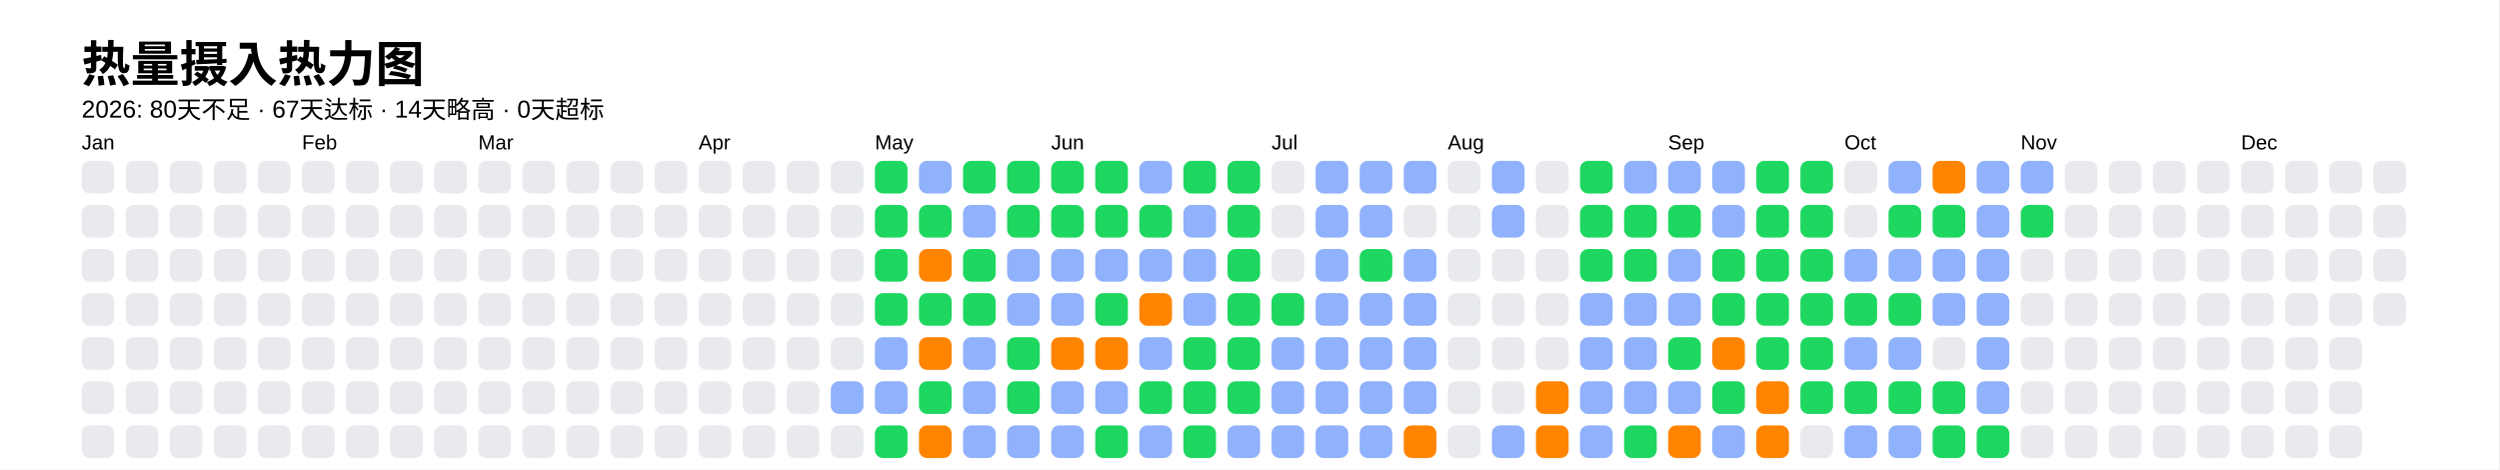
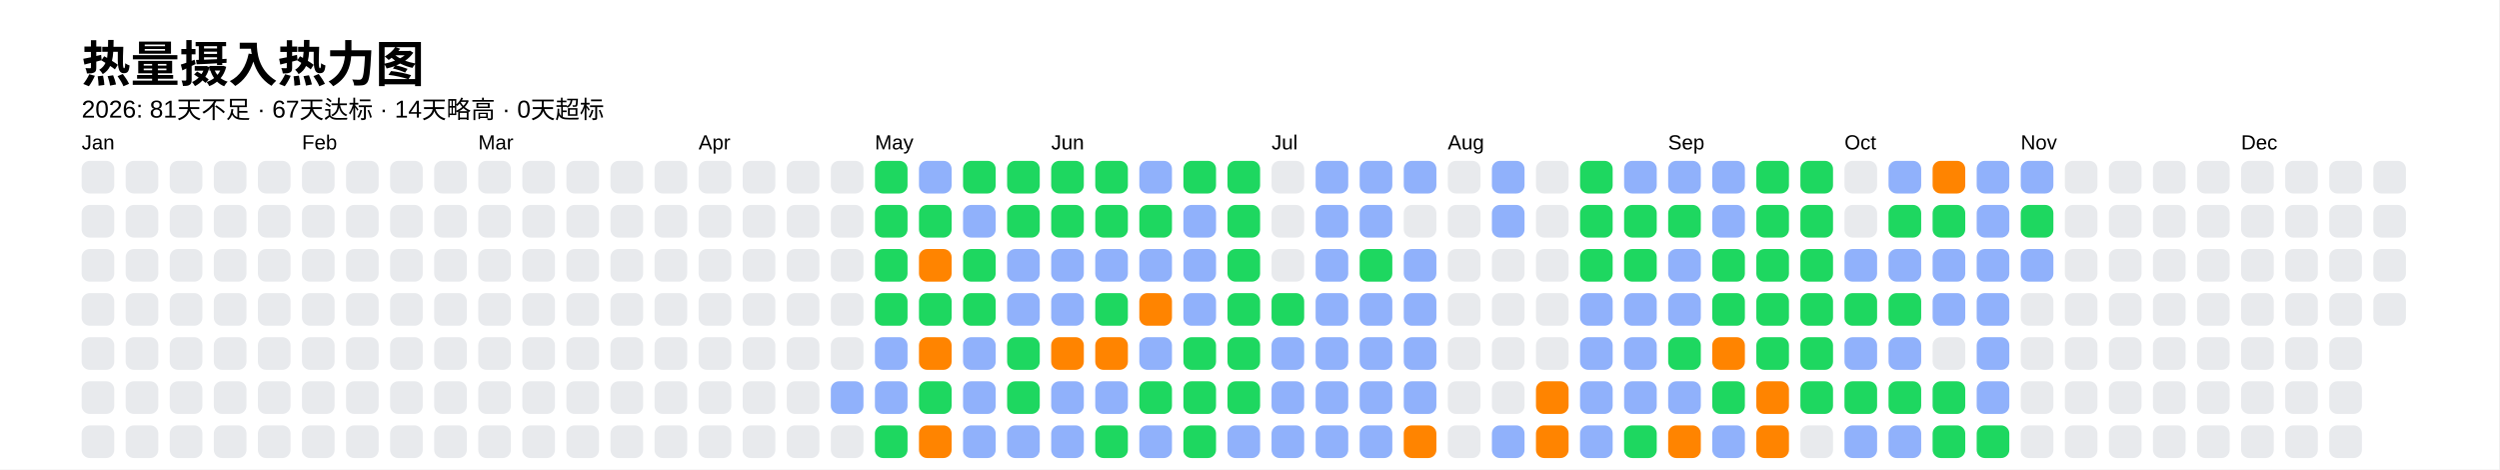
<svg xmlns="http://www.w3.org/2000/svg" style="background-color:white;" baseProfile="full" height="57.5mm" version="1.1" viewBox="0,0,306.2,57.5" width="306.2mm">
  <defs />
  <rect fill="#FFFFFF" height="57.5" width="306.2" x="0" y="0" />
  <text fill="#000000" style="font-size:6px; font-family:Arial; font-weight:bold;" x="10" y="10">热量摄入热力图</text>
-   <text fill="#000000" style="font-size:3px; font-family:Arial;" x="10" y="14.4">2026: 80天不足 · 67天达标 · 14天略高 · 0天超标</text>
+   <text fill="#000000" style="font-size:3px; font-family:Arial;" x="10" y="14.4">2026: 81天不足 · 67天达标 · 14天略高 · 0天超标</text>
  <text fill="#000000" style="font-size:2.5px; font-family:Arial" x="10" y="18.3">Jan</text>
  <rect fill="#E8EAED" height="4" rx="1" ry="1" width="4" x="10" y="19.7" />
  <rect fill="#E8EAED" height="4" rx="1" ry="1" width="4" x="10" y="25.1" />
  <rect fill="#E8EAED" height="4" rx="1" ry="1" width="4" x="10" y="30.5" />
  <rect fill="#E8EAED" height="4" rx="1" ry="1" width="4" x="10" y="35.9" />
  <rect fill="#E8EAED" height="4" rx="1" ry="1" width="4" x="10" y="41.3" />
  <rect fill="#E8EAED" height="4" rx="1" ry="1" width="4" x="10" y="46.7" />
  <rect fill="#E8EAED" height="4" rx="1" ry="1" width="4" x="10" y="52.1" />
  <rect fill="#E8EAED" height="4" rx="1" ry="1" width="4" x="15.4" y="19.7" />
  <rect fill="#E8EAED" height="4" rx="1" ry="1" width="4" x="15.4" y="25.1" />
  <rect fill="#E8EAED" height="4" rx="1" ry="1" width="4" x="15.4" y="30.5" />
  <rect fill="#E8EAED" height="4" rx="1" ry="1" width="4" x="15.4" y="35.9" />
  <rect fill="#E8EAED" height="4" rx="1" ry="1" width="4" x="15.4" y="41.3" />
  <rect fill="#E8EAED" height="4" rx="1" ry="1" width="4" x="15.4" y="46.7" />
  <rect fill="#E8EAED" height="4" rx="1" ry="1" width="4" x="15.4" y="52.1" />
  <rect fill="#E8EAED" height="4" rx="1" ry="1" width="4" x="20.8" y="19.7" />
  <rect fill="#E8EAED" height="4" rx="1" ry="1" width="4" x="20.8" y="25.1" />
  <rect fill="#E8EAED" height="4" rx="1" ry="1" width="4" x="20.8" y="30.5" />
  <rect fill="#E8EAED" height="4" rx="1" ry="1" width="4" x="20.8" y="35.9" />
  <rect fill="#E8EAED" height="4" rx="1" ry="1" width="4" x="20.8" y="41.3" />
  <rect fill="#E8EAED" height="4" rx="1" ry="1" width="4" x="20.8" y="46.7" />
  <rect fill="#E8EAED" height="4" rx="1" ry="1" width="4" x="20.8" y="52.1" />
  <rect fill="#E8EAED" height="4" rx="1" ry="1" width="4" x="26.2" y="19.7" />
  <rect fill="#E8EAED" height="4" rx="1" ry="1" width="4" x="26.2" y="25.1" />
  <rect fill="#E8EAED" height="4" rx="1" ry="1" width="4" x="26.2" y="30.5" />
  <rect fill="#E8EAED" height="4" rx="1" ry="1" width="4" x="26.2" y="35.9" />
  <rect fill="#E8EAED" height="4" rx="1" ry="1" width="4" x="26.2" y="41.3" />
  <rect fill="#E8EAED" height="4" rx="1" ry="1" width="4" x="26.2" y="46.7" />
  <rect fill="#E8EAED" height="4" rx="1" ry="1" width="4" x="26.2" y="52.1" />
  <rect fill="#E8EAED" height="4" rx="1" ry="1" width="4" x="31.6" y="19.7" />
  <rect fill="#E8EAED" height="4" rx="1" ry="1" width="4" x="31.6" y="25.1" />
  <rect fill="#E8EAED" height="4" rx="1" ry="1" width="4" x="31.6" y="30.5" />
  <rect fill="#E8EAED" height="4" rx="1" ry="1" width="4" x="31.6" y="35.9" />
  <rect fill="#E8EAED" height="4" rx="1" ry="1" width="4" x="31.6" y="41.3" />
  <rect fill="#E8EAED" height="4" rx="1" ry="1" width="4" x="31.6" y="46.7" />
  <rect fill="#E8EAED" height="4" rx="1" ry="1" width="4" x="31.6" y="52.1" />
  <text fill="#000000" style="font-size:2.5px; font-family:Arial" x="37.0" y="18.3">Feb</text>
  <rect fill="#E8EAED" height="4" rx="1" ry="1" width="4" x="37.0" y="19.7" />
  <rect fill="#E8EAED" height="4" rx="1" ry="1" width="4" x="37.0" y="25.1" />
  <rect fill="#E8EAED" height="4" rx="1" ry="1" width="4" x="37.0" y="30.5" />
  <rect fill="#E8EAED" height="4" rx="1" ry="1" width="4" x="37.0" y="35.9" />
  <rect fill="#E8EAED" height="4" rx="1" ry="1" width="4" x="37.0" y="41.3" />
  <rect fill="#E8EAED" height="4" rx="1" ry="1" width="4" x="37.0" y="46.7" />
  <rect fill="#E8EAED" height="4" rx="1" ry="1" width="4" x="37.0" y="52.1" />
  <rect fill="#E8EAED" height="4" rx="1" ry="1" width="4" x="42.4" y="19.7" />
  <rect fill="#E8EAED" height="4" rx="1" ry="1" width="4" x="42.4" y="25.1" />
  <rect fill="#E8EAED" height="4" rx="1" ry="1" width="4" x="42.4" y="30.5" />
  <rect fill="#E8EAED" height="4" rx="1" ry="1" width="4" x="42.4" y="35.9" />
  <rect fill="#E8EAED" height="4" rx="1" ry="1" width="4" x="42.4" y="41.3" />
  <rect fill="#E8EAED" height="4" rx="1" ry="1" width="4" x="42.4" y="46.7" />
  <rect fill="#E8EAED" height="4" rx="1" ry="1" width="4" x="42.4" y="52.1" />
  <rect fill="#E8EAED" height="4" rx="1" ry="1" width="4" x="47.8" y="19.7" />
  <rect fill="#E8EAED" height="4" rx="1" ry="1" width="4" x="47.8" y="25.1" />
  <rect fill="#E8EAED" height="4" rx="1" ry="1" width="4" x="47.8" y="30.5" />
  <rect fill="#E8EAED" height="4" rx="1" ry="1" width="4" x="47.8" y="35.9" />
  <rect fill="#E8EAED" height="4" rx="1" ry="1" width="4" x="47.8" y="41.3" />
  <rect fill="#E8EAED" height="4" rx="1" ry="1" width="4" x="47.8" y="46.7" />
  <rect fill="#E8EAED" height="4" rx="1" ry="1" width="4" x="47.8" y="52.1" />
  <rect fill="#E8EAED" height="4" rx="1" ry="1" width="4" x="53.2" y="19.7" />
  <rect fill="#E8EAED" height="4" rx="1" ry="1" width="4" x="53.2" y="25.1" />
  <rect fill="#E8EAED" height="4" rx="1" ry="1" width="4" x="53.2" y="30.5" />
  <rect fill="#E8EAED" height="4" rx="1" ry="1" width="4" x="53.2" y="35.9" />
  <rect fill="#E8EAED" height="4" rx="1" ry="1" width="4" x="53.2" y="41.3" />
  <rect fill="#E8EAED" height="4" rx="1" ry="1" width="4" x="53.2" y="46.7" />
  <rect fill="#E8EAED" height="4" rx="1" ry="1" width="4" x="53.2" y="52.1" />
  <text fill="#000000" style="font-size:2.5px; font-family:Arial" x="58.6" y="18.3">Mar</text>
  <rect fill="#E8EAED" height="4" rx="1" ry="1" width="4" x="58.6" y="19.7" />
  <rect fill="#E8EAED" height="4" rx="1" ry="1" width="4" x="58.6" y="25.1" />
  <rect fill="#E8EAED" height="4" rx="1" ry="1" width="4" x="58.6" y="30.5" />
  <rect fill="#E8EAED" height="4" rx="1" ry="1" width="4" x="58.6" y="35.9" />
  <rect fill="#E8EAED" height="4" rx="1" ry="1" width="4" x="58.6" y="41.3" />
  <rect fill="#E8EAED" height="4" rx="1" ry="1" width="4" x="58.6" y="46.7" />
  <rect fill="#E8EAED" height="4" rx="1" ry="1" width="4" x="58.6" y="52.1" />
  <rect fill="#E8EAED" height="4" rx="1" ry="1" width="4" x="64" y="19.7" />
  <rect fill="#E8EAED" height="4" rx="1" ry="1" width="4" x="64" y="25.1" />
  <rect fill="#E8EAED" height="4" rx="1" ry="1" width="4" x="64" y="30.5" />
  <rect fill="#E8EAED" height="4" rx="1" ry="1" width="4" x="64" y="35.9" />
  <rect fill="#E8EAED" height="4" rx="1" ry="1" width="4" x="64" y="41.3" />
  <rect fill="#E8EAED" height="4" rx="1" ry="1" width="4" x="64" y="46.7" />
  <rect fill="#E8EAED" height="4" rx="1" ry="1" width="4" x="64" y="52.1" />
  <rect fill="#E8EAED" height="4" rx="1" ry="1" width="4" x="69.4" y="19.7" />
  <rect fill="#E8EAED" height="4" rx="1" ry="1" width="4" x="69.4" y="25.1" />
  <rect fill="#E8EAED" height="4" rx="1" ry="1" width="4" x="69.4" y="30.5" />
  <rect fill="#E8EAED" height="4" rx="1" ry="1" width="4" x="69.4" y="35.9" />
  <rect fill="#E8EAED" height="4" rx="1" ry="1" width="4" x="69.4" y="41.3" />
  <rect fill="#E8EAED" height="4" rx="1" ry="1" width="4" x="69.4" y="46.7" />
  <rect fill="#E8EAED" height="4" rx="1" ry="1" width="4" x="69.4" y="52.1" />
  <rect fill="#E8EAED" height="4" rx="1" ry="1" width="4" x="74.8" y="19.7" />
  <rect fill="#E8EAED" height="4" rx="1" ry="1" width="4" x="74.8" y="25.1" />
  <rect fill="#E8EAED" height="4" rx="1" ry="1" width="4" x="74.8" y="30.5" />
  <rect fill="#E8EAED" height="4" rx="1" ry="1" width="4" x="74.8" y="35.9" />
  <rect fill="#E8EAED" height="4" rx="1" ry="1" width="4" x="74.8" y="41.3" />
  <rect fill="#E8EAED" height="4" rx="1" ry="1" width="4" x="74.8" y="46.7" />
  <rect fill="#E8EAED" height="4" rx="1" ry="1" width="4" x="74.8" y="52.1" />
  <rect fill="#E8EAED" height="4" rx="1" ry="1" width="4" x="80.2" y="19.7" />
  <rect fill="#E8EAED" height="4" rx="1" ry="1" width="4" x="80.2" y="25.1" />
  <rect fill="#E8EAED" height="4" rx="1" ry="1" width="4" x="80.2" y="30.5" />
  <rect fill="#E8EAED" height="4" rx="1" ry="1" width="4" x="80.2" y="35.9" />
  <rect fill="#E8EAED" height="4" rx="1" ry="1" width="4" x="80.2" y="41.3" />
  <rect fill="#E8EAED" height="4" rx="1" ry="1" width="4" x="80.2" y="46.7" />
  <rect fill="#E8EAED" height="4" rx="1" ry="1" width="4" x="80.2" y="52.1" />
  <text fill="#000000" style="font-size:2.5px; font-family:Arial" x="85.6" y="18.3">Apr</text>
  <rect fill="#E8EAED" height="4" rx="1" ry="1" width="4" x="85.6" y="19.7" />
  <rect fill="#E8EAED" height="4" rx="1" ry="1" width="4" x="85.6" y="25.1" />
  <rect fill="#E8EAED" height="4" rx="1" ry="1" width="4" x="85.6" y="30.5" />
  <rect fill="#E8EAED" height="4" rx="1" ry="1" width="4" x="85.6" y="35.9" />
  <rect fill="#E8EAED" height="4" rx="1" ry="1" width="4" x="85.6" y="41.3" />
  <rect fill="#E8EAED" height="4" rx="1" ry="1" width="4" x="85.6" y="46.7" />
  <rect fill="#E8EAED" height="4" rx="1" ry="1" width="4" x="85.6" y="52.1" />
  <rect fill="#E8EAED" height="4" rx="1" ry="1" width="4" x="91" y="19.7" />
  <rect fill="#E8EAED" height="4" rx="1" ry="1" width="4" x="91" y="25.1" />
  <rect fill="#E8EAED" height="4" rx="1" ry="1" width="4" x="91" y="30.5" />
  <rect fill="#E8EAED" height="4" rx="1" ry="1" width="4" x="91" y="35.9" />
  <rect fill="#E8EAED" height="4" rx="1" ry="1" width="4" x="91" y="41.3" />
  <rect fill="#E8EAED" height="4" rx="1" ry="1" width="4" x="91" y="46.7" />
  <rect fill="#E8EAED" height="4" rx="1" ry="1" width="4" x="91" y="52.1" />
  <rect fill="#E8EAED" height="4" rx="1" ry="1" width="4" x="96.4" y="19.7" />
  <rect fill="#E8EAED" height="4" rx="1" ry="1" width="4" x="96.4" y="25.1" />
  <rect fill="#E8EAED" height="4" rx="1" ry="1" width="4" x="96.4" y="30.5" />
  <rect fill="#E8EAED" height="4" rx="1" ry="1" width="4" x="96.4" y="35.9" />
  <rect fill="#E8EAED" height="4" rx="1" ry="1" width="4" x="96.4" y="41.3" />
  <rect fill="#E8EAED" height="4" rx="1" ry="1" width="4" x="96.4" y="46.7" />
  <rect fill="#E8EAED" height="4" rx="1" ry="1" width="4" x="96.4" y="52.1" />
  <rect fill="#E8EAED" height="4" rx="1" ry="1" width="4" x="101.8" y="19.7" />
  <rect fill="#E8EAED" height="4" rx="1" ry="1" width="4" x="101.8" y="25.1" />
  <rect fill="#E8EAED" height="4" rx="1" ry="1" width="4" x="101.8" y="30.5" />
  <rect fill="#E8EAED" height="4" rx="1" ry="1" width="4" x="101.8" y="35.9" />
  <rect fill="#E8EAED" height="4" rx="1" ry="1" width="4" x="101.8" y="41.3" />
  <rect fill="#90b1fb" height="4" rx="1" ry="1" width="4" x="101.8" y="46.7" />
  <rect fill="#E8EAED" height="4" rx="1" ry="1" width="4" x="101.8" y="52.1" />
  <text fill="#000000" style="font-size:2.5px; font-family:Arial" x="107.2" y="18.3">May</text>
  <rect fill="#1ed760" height="4" rx="1" ry="1" width="4" x="107.2" y="19.7" />
  <rect fill="#1ed760" height="4" rx="1" ry="1" width="4" x="107.2" y="25.1" />
  <rect fill="#1ed760" height="4" rx="1" ry="1" width="4" x="107.2" y="30.5" />
  <rect fill="#1ed760" height="4" rx="1" ry="1" width="4" x="107.2" y="35.9" />
  <rect fill="#90b1fb" height="4" rx="1" ry="1" width="4" x="107.2" y="41.3" />
  <rect fill="#90b1fb" height="4" rx="1" ry="1" width="4" x="107.2" y="46.7" />
  <rect fill="#1ed760" height="4" rx="1" ry="1" width="4" x="107.2" y="52.1" />
  <rect fill="#90b1fb" height="4" rx="1" ry="1" width="4" x="112.6" y="19.7" />
  <rect fill="#1ed760" height="4" rx="1" ry="1" width="4" x="112.6" y="25.1" />
  <rect fill="#ff8400" height="4" rx="1" ry="1" width="4" x="112.6" y="30.5" />
  <rect fill="#1ed760" height="4" rx="1" ry="1" width="4" x="112.6" y="35.9" />
  <rect fill="#ff8400" height="4" rx="1" ry="1" width="4" x="112.6" y="41.3" />
  <rect fill="#1ed760" height="4" rx="1" ry="1" width="4" x="112.6" y="46.7" />
  <rect fill="#ff8400" height="4" rx="1" ry="1" width="4" x="112.6" y="52.1" />
  <rect fill="#1ed760" height="4" rx="1" ry="1" width="4" x="118" y="19.7" />
  <rect fill="#90b1fb" height="4" rx="1" ry="1" width="4" x="118" y="25.1" />
  <rect fill="#1ed760" height="4" rx="1" ry="1" width="4" x="118" y="30.5" />
  <rect fill="#1ed760" height="4" rx="1" ry="1" width="4" x="118" y="35.9" />
  <rect fill="#90b1fb" height="4" rx="1" ry="1" width="4" x="118" y="41.3" />
  <rect fill="#90b1fb" height="4" rx="1" ry="1" width="4" x="118" y="46.7" />
  <rect fill="#90b1fb" height="4" rx="1" ry="1" width="4" x="118" y="52.1" />
  <rect fill="#1ed760" height="4" rx="1" ry="1" width="4" x="123.4" y="19.7" />
  <rect fill="#1ed760" height="4" rx="1" ry="1" width="4" x="123.4" y="25.1" />
  <rect fill="#90b1fb" height="4" rx="1" ry="1" width="4" x="123.4" y="30.5" />
  <rect fill="#90b1fb" height="4" rx="1" ry="1" width="4" x="123.4" y="35.9" />
  <rect fill="#1ed760" height="4" rx="1" ry="1" width="4" x="123.4" y="41.3" />
  <rect fill="#1ed760" height="4" rx="1" ry="1" width="4" x="123.4" y="46.7" />
  <rect fill="#90b1fb" height="4" rx="1" ry="1" width="4" x="123.4" y="52.1" />
  <text fill="#000000" style="font-size:2.5px; font-family:Arial" x="128.8" y="18.3">Jun</text>
  <rect fill="#1ed760" height="4" rx="1" ry="1" width="4" x="128.8" y="19.7" />
  <rect fill="#1ed760" height="4" rx="1" ry="1" width="4" x="128.8" y="25.1" />
  <rect fill="#90b1fb" height="4" rx="1" ry="1" width="4" x="128.8" y="30.5" />
  <rect fill="#90b1fb" height="4" rx="1" ry="1" width="4" x="128.8" y="35.9" />
  <rect fill="#ff8400" height="4" rx="1" ry="1" width="4" x="128.8" y="41.3" />
  <rect fill="#90b1fb" height="4" rx="1" ry="1" width="4" x="128.8" y="46.7" />
  <rect fill="#90b1fb" height="4" rx="1" ry="1" width="4" x="128.8" y="52.1" />
  <rect fill="#1ed760" height="4" rx="1" ry="1" width="4" x="134.2" y="19.7" />
  <rect fill="#1ed760" height="4" rx="1" ry="1" width="4" x="134.2" y="25.1" />
  <rect fill="#90b1fb" height="4" rx="1" ry="1" width="4" x="134.2" y="30.5" />
  <rect fill="#1ed760" height="4" rx="1" ry="1" width="4" x="134.2" y="35.9" />
  <rect fill="#ff8400" height="4" rx="1" ry="1" width="4" x="134.2" y="41.3" />
  <rect fill="#90b1fb" height="4" rx="1" ry="1" width="4" x="134.2" y="46.7" />
  <rect fill="#1ed760" height="4" rx="1" ry="1" width="4" x="134.2" y="52.1" />
  <rect fill="#90b1fb" height="4" rx="1" ry="1" width="4" x="139.6" y="19.7" />
  <rect fill="#1ed760" height="4" rx="1" ry="1" width="4" x="139.6" y="25.1" />
  <rect fill="#90b1fb" height="4" rx="1" ry="1" width="4" x="139.6" y="30.5" />
  <rect fill="#ff8400" height="4" rx="1" ry="1" width="4" x="139.6" y="35.9" />
  <rect fill="#90b1fb" height="4" rx="1" ry="1" width="4" x="139.6" y="41.3" />
  <rect fill="#1ed760" height="4" rx="1" ry="1" width="4" x="139.6" y="46.7" />
  <rect fill="#90b1fb" height="4" rx="1" ry="1" width="4" x="139.6" y="52.1" />
  <rect fill="#1ed760" height="4" rx="1" ry="1" width="4" x="145" y="19.7" />
  <rect fill="#90b1fb" height="4" rx="1" ry="1" width="4" x="145" y="25.1" />
  <rect fill="#90b1fb" height="4" rx="1" ry="1" width="4" x="145" y="30.5" />
  <rect fill="#90b1fb" height="4" rx="1" ry="1" width="4" x="145" y="35.9" />
  <rect fill="#1ed760" height="4" rx="1" ry="1" width="4" x="145" y="41.3" />
  <rect fill="#1ed760" height="4" rx="1" ry="1" width="4" x="145" y="46.7" />
  <rect fill="#1ed760" height="4" rx="1" ry="1" width="4" x="145" y="52.1" />
  <rect fill="#1ed760" height="4" rx="1" ry="1" width="4" x="150.4" y="19.7" />
  <rect fill="#1ed760" height="4" rx="1" ry="1" width="4" x="150.4" y="25.1" />
  <rect fill="#1ed760" height="4" rx="1" ry="1" width="4" x="150.4" y="30.5" />
  <rect fill="#1ed760" height="4" rx="1" ry="1" width="4" x="150.4" y="35.9" />
  <rect fill="#1ed760" height="4" rx="1" ry="1" width="4" x="150.4" y="41.3" />
  <rect fill="#1ed760" height="4" rx="1" ry="1" width="4" x="150.4" y="46.7" />
  <rect fill="#90b1fb" height="4" rx="1" ry="1" width="4" x="150.4" y="52.1" />
  <text fill="#000000" style="font-size:2.5px; font-family:Arial" x="155.8" y="18.3">Jul</text>
  <rect fill="#E8EAED" height="4" rx="1" ry="1" width="4" x="155.8" y="19.7" />
  <rect fill="#E8EAED" height="4" rx="1" ry="1" width="4" x="155.8" y="25.1" />
  <rect fill="#E8EAED" height="4" rx="1" ry="1" width="4" x="155.8" y="30.5" />
  <rect fill="#1ed760" height="4" rx="1" ry="1" width="4" x="155.8" y="35.9" />
  <rect fill="#90b1fb" height="4" rx="1" ry="1" width="4" x="155.8" y="41.3" />
  <rect fill="#90b1fb" height="4" rx="1" ry="1" width="4" x="155.8" y="46.7" />
  <rect fill="#90b1fb" height="4" rx="1" ry="1" width="4" x="155.8" y="52.1" />
  <rect fill="#90b1fb" height="4" rx="1" ry="1" width="4" x="161.2" y="19.7" />
  <rect fill="#90b1fb" height="4" rx="1" ry="1" width="4" x="161.2" y="25.1" />
  <rect fill="#90b1fb" height="4" rx="1" ry="1" width="4" x="161.2" y="30.5" />
  <rect fill="#90b1fb" height="4" rx="1" ry="1" width="4" x="161.2" y="35.9" />
  <rect fill="#90b1fb" height="4" rx="1" ry="1" width="4" x="161.2" y="41.3" />
  <rect fill="#90b1fb" height="4" rx="1" ry="1" width="4" x="161.2" y="46.7" />
  <rect fill="#90b1fb" height="4" rx="1" ry="1" width="4" x="161.2" y="52.1" />
  <rect fill="#90b1fb" height="4" rx="1" ry="1" width="4" x="166.6" y="19.7" />
  <rect fill="#90b1fb" height="4" rx="1" ry="1" width="4" x="166.6" y="25.1" />
  <rect fill="#1ed760" height="4" rx="1" ry="1" width="4" x="166.6" y="30.5" />
  <rect fill="#90b1fb" height="4" rx="1" ry="1" width="4" x="166.6" y="35.9" />
  <rect fill="#90b1fb" height="4" rx="1" ry="1" width="4" x="166.6" y="41.3" />
  <rect fill="#90b1fb" height="4" rx="1" ry="1" width="4" x="166.6" y="46.7" />
  <rect fill="#90b1fb" height="4" rx="1" ry="1" width="4" x="166.6" y="52.1" />
  <rect fill="#90b1fb" height="4" rx="1" ry="1" width="4" x="172" y="19.7" />
  <rect fill="#E8EAED" height="4" rx="1" ry="1" width="4" x="172" y="25.1" />
  <rect fill="#90b1fb" height="4" rx="1" ry="1" width="4" x="172" y="30.5" />
  <rect fill="#90b1fb" height="4" rx="1" ry="1" width="4" x="172" y="35.9" />
  <rect fill="#90b1fb" height="4" rx="1" ry="1" width="4" x="172" y="41.3" />
  <rect fill="#90b1fb" height="4" rx="1" ry="1" width="4" x="172" y="46.7" />
  <rect fill="#ff8400" height="4" rx="1" ry="1" width="4" x="172" y="52.1" />
  <text fill="#000000" style="font-size:2.5px; font-family:Arial" x="177.4" y="18.3">Aug</text>
  <rect fill="#E8EAED" height="4" rx="1" ry="1" width="4" x="177.4" y="19.7" />
  <rect fill="#E8EAED" height="4" rx="1" ry="1" width="4" x="177.4" y="25.1" />
  <rect fill="#E8EAED" height="4" rx="1" ry="1" width="4" x="177.4" y="30.5" />
  <rect fill="#E8EAED" height="4" rx="1" ry="1" width="4" x="177.4" y="35.9" />
  <rect fill="#E8EAED" height="4" rx="1" ry="1" width="4" x="177.4" y="41.3" />
  <rect fill="#E8EAED" height="4" rx="1" ry="1" width="4" x="177.4" y="46.7" />
  <rect fill="#E8EAED" height="4" rx="1" ry="1" width="4" x="177.4" y="52.1" />
  <rect fill="#90b1fb" height="4" rx="1" ry="1" width="4" x="182.8" y="19.7" />
  <rect fill="#90b1fb" height="4" rx="1" ry="1" width="4" x="182.8" y="25.1" />
  <rect fill="#E8EAED" height="4" rx="1" ry="1" width="4" x="182.8" y="30.5" />
  <rect fill="#E8EAED" height="4" rx="1" ry="1" width="4" x="182.8" y="35.9" />
  <rect fill="#E8EAED" height="4" rx="1" ry="1" width="4" x="182.8" y="41.3" />
  <rect fill="#E8EAED" height="4" rx="1" ry="1" width="4" x="182.8" y="46.7" />
  <rect fill="#90b1fb" height="4" rx="1" ry="1" width="4" x="182.8" y="52.1" />
  <rect fill="#E8EAED" height="4" rx="1" ry="1" width="4" x="188.2" y="19.7" />
  <rect fill="#E8EAED" height="4" rx="1" ry="1" width="4" x="188.2" y="25.1" />
  <rect fill="#E8EAED" height="4" rx="1" ry="1" width="4" x="188.2" y="30.5" />
  <rect fill="#E8EAED" height="4" rx="1" ry="1" width="4" x="188.2" y="35.9" />
  <rect fill="#E8EAED" height="4" rx="1" ry="1" width="4" x="188.2" y="41.3" />
  <rect fill="#ff8400" height="4" rx="1" ry="1" width="4" x="188.2" y="46.7" />
  <rect fill="#ff8400" height="4" rx="1" ry="1" width="4" x="188.2" y="52.1" />
  <rect fill="#1ed760" height="4" rx="1" ry="1" width="4" x="193.6" y="19.7" />
  <rect fill="#1ed760" height="4" rx="1" ry="1" width="4" x="193.6" y="25.1" />
  <rect fill="#1ed760" height="4" rx="1" ry="1" width="4" x="193.6" y="30.5" />
  <rect fill="#90b1fb" height="4" rx="1" ry="1" width="4" x="193.6" y="35.9" />
  <rect fill="#90b1fb" height="4" rx="1" ry="1" width="4" x="193.6" y="41.3" />
  <rect fill="#90b1fb" height="4" rx="1" ry="1" width="4" x="193.6" y="46.7" />
  <rect fill="#90b1fb" height="4" rx="1" ry="1" width="4" x="193.6" y="52.1" />
  <rect fill="#90b1fb" height="4" rx="1" ry="1" width="4" x="199" y="19.7" />
  <rect fill="#1ed760" height="4" rx="1" ry="1" width="4" x="199" y="25.1" />
  <rect fill="#1ed760" height="4" rx="1" ry="1" width="4" x="199" y="30.5" />
  <rect fill="#90b1fb" height="4" rx="1" ry="1" width="4" x="199" y="35.9" />
  <rect fill="#90b1fb" height="4" rx="1" ry="1" width="4" x="199" y="41.3" />
  <rect fill="#90b1fb" height="4" rx="1" ry="1" width="4" x="199" y="46.7" />
  <rect fill="#1ed760" height="4" rx="1" ry="1" width="4" x="199" y="52.1" />
  <text fill="#000000" style="font-size:2.5px; font-family:Arial" x="204.4" y="18.3">Sep</text>
  <rect fill="#90b1fb" height="4" rx="1" ry="1" width="4" x="204.4" y="19.7" />
  <rect fill="#1ed760" height="4" rx="1" ry="1" width="4" x="204.4" y="25.1" />
  <rect fill="#90b1fb" height="4" rx="1" ry="1" width="4" x="204.4" y="30.5" />
  <rect fill="#90b1fb" height="4" rx="1" ry="1" width="4" x="204.4" y="35.9" />
  <rect fill="#1ed760" height="4" rx="1" ry="1" width="4" x="204.4" y="41.3" />
  <rect fill="#90b1fb" height="4" rx="1" ry="1" width="4" x="204.4" y="46.7" />
  <rect fill="#ff8400" height="4" rx="1" ry="1" width="4" x="204.4" y="52.1" />
  <rect fill="#90b1fb" height="4" rx="1" ry="1" width="4" x="209.8" y="19.7" />
  <rect fill="#90b1fb" height="4" rx="1" ry="1" width="4" x="209.8" y="25.1" />
  <rect fill="#1ed760" height="4" rx="1" ry="1" width="4" x="209.8" y="30.5" />
  <rect fill="#1ed760" height="4" rx="1" ry="1" width="4" x="209.8" y="35.9" />
  <rect fill="#ff8400" height="4" rx="1" ry="1" width="4" x="209.8" y="41.3" />
  <rect fill="#1ed760" height="4" rx="1" ry="1" width="4" x="209.8" y="46.7" />
  <rect fill="#90b1fb" height="4" rx="1" ry="1" width="4" x="209.8" y="52.1" />
  <rect fill="#1ed760" height="4" rx="1" ry="1" width="4" x="215.2" y="19.7" />
  <rect fill="#1ed760" height="4" rx="1" ry="1" width="4" x="215.2" y="25.1" />
  <rect fill="#1ed760" height="4" rx="1" ry="1" width="4" x="215.2" y="30.5" />
  <rect fill="#1ed760" height="4" rx="1" ry="1" width="4" x="215.2" y="35.9" />
  <rect fill="#1ed760" height="4" rx="1" ry="1" width="4" x="215.2" y="41.3" />
  <rect fill="#ff8400" height="4" rx="1" ry="1" width="4" x="215.2" y="46.7" />
  <rect fill="#ff8400" height="4" rx="1" ry="1" width="4" x="215.2" y="52.1" />
  <rect fill="#1ed760" height="4" rx="1" ry="1" width="4" x="220.6" y="19.7" />
  <rect fill="#1ed760" height="4" rx="1" ry="1" width="4" x="220.6" y="25.1" />
  <rect fill="#1ed760" height="4" rx="1" ry="1" width="4" x="220.6" y="30.5" />
  <rect fill="#1ed760" height="4" rx="1" ry="1" width="4" x="220.6" y="35.9" />
  <rect fill="#1ed760" height="4" rx="1" ry="1" width="4" x="220.6" y="41.3" />
  <rect fill="#1ed760" height="4" rx="1" ry="1" width="4" x="220.6" y="46.7" />
  <rect fill="#E8EAED" height="4" rx="1" ry="1" width="4" x="220.6" y="52.1" />
  <text fill="#000000" style="font-size:2.5px; font-family:Arial" x="226" y="18.3">Oct</text>
  <rect fill="#E8EAED" height="4" rx="1" ry="1" width="4" x="226" y="19.7" />
  <rect fill="#E8EAED" height="4" rx="1" ry="1" width="4" x="226" y="25.1" />
  <rect fill="#90b1fb" height="4" rx="1" ry="1" width="4" x="226" y="30.5" />
  <rect fill="#1ed760" height="4" rx="1" ry="1" width="4" x="226" y="35.9" />
  <rect fill="#90b1fb" height="4" rx="1" ry="1" width="4" x="226" y="41.3" />
  <rect fill="#1ed760" height="4" rx="1" ry="1" width="4" x="226" y="46.7" />
  <rect fill="#90b1fb" height="4" rx="1" ry="1" width="4" x="226" y="52.1" />
  <rect fill="#90b1fb" height="4" rx="1" ry="1" width="4" x="231.4" y="19.7" />
  <rect fill="#1ed760" height="4" rx="1" ry="1" width="4" x="231.4" y="25.1" />
  <rect fill="#90b1fb" height="4" rx="1" ry="1" width="4" x="231.4" y="30.5" />
  <rect fill="#1ed760" height="4" rx="1" ry="1" width="4" x="231.4" y="35.9" />
  <rect fill="#90b1fb" height="4" rx="1" ry="1" width="4" x="231.4" y="41.3" />
  <rect fill="#1ed760" height="4" rx="1" ry="1" width="4" x="231.4" y="46.7" />
  <rect fill="#90b1fb" height="4" rx="1" ry="1" width="4" x="231.4" y="52.1" />
  <rect fill="#ff8400" height="4" rx="1" ry="1" width="4" x="236.8" y="19.7" />
  <rect fill="#1ed760" height="4" rx="1" ry="1" width="4" x="236.8" y="25.1" />
  <rect fill="#90b1fb" height="4" rx="1" ry="1" width="4" x="236.8" y="30.5" />
  <rect fill="#90b1fb" height="4" rx="1" ry="1" width="4" x="236.8" y="35.9" />
  <rect fill="#E8EAED" height="4" rx="1" ry="1" width="4" x="236.8" y="41.3" />
  <rect fill="#1ed760" height="4" rx="1" ry="1" width="4" x="236.8" y="46.7" />
  <rect fill="#1ed760" height="4" rx="1" ry="1" width="4" x="236.8" y="52.1" />
  <rect fill="#90b1fb" height="4" rx="1" ry="1" width="4" x="242.2" y="19.7" />
  <rect fill="#90b1fb" height="4" rx="1" ry="1" width="4" x="242.2" y="25.1" />
  <rect fill="#90b1fb" height="4" rx="1" ry="1" width="4" x="242.2" y="30.5" />
  <rect fill="#90b1fb" height="4" rx="1" ry="1" width="4" x="242.2" y="35.9" />
  <rect fill="#90b1fb" height="4" rx="1" ry="1" width="4" x="242.2" y="41.3" />
  <rect fill="#90b1fb" height="4" rx="1" ry="1" width="4" x="242.2" y="46.7" />
  <rect fill="#1ed760" height="4" rx="1" ry="1" width="4" x="242.2" y="52.1" />
  <text fill="#000000" style="font-size:2.5px; font-family:Arial" x="247.6" y="18.3">Nov</text>
  <rect fill="#90b1fb" height="4" rx="1" ry="1" width="4" x="247.6" y="19.7" />
  <rect fill="#1ed760" height="4" rx="1" ry="1" width="4" x="247.6" y="25.1" />
-   <rect fill="#E8EAED" height="4" rx="1" ry="1" width="4" x="247.6" y="30.5" />
+   <rect fill="#90b1fb" height="4" rx="1" ry="1" width="4" x="247.6" y="30.5" />
  <rect fill="#E8EAED" height="4" rx="1" ry="1" width="4" x="247.6" y="35.9" />
  <rect fill="#E8EAED" height="4" rx="1" ry="1" width="4" x="247.6" y="41.3" />
  <rect fill="#E8EAED" height="4" rx="1" ry="1" width="4" x="247.6" y="46.7" />
  <rect fill="#E8EAED" height="4" rx="1" ry="1" width="4" x="247.6" y="52.1" />
  <rect fill="#E8EAED" height="4" rx="1" ry="1" width="4" x="253" y="19.7" />
  <rect fill="#E8EAED" height="4" rx="1" ry="1" width="4" x="253" y="25.1" />
  <rect fill="#E8EAED" height="4" rx="1" ry="1" width="4" x="253" y="30.5" />
  <rect fill="#E8EAED" height="4" rx="1" ry="1" width="4" x="253" y="35.9" />
  <rect fill="#E8EAED" height="4" rx="1" ry="1" width="4" x="253" y="41.3" />
  <rect fill="#E8EAED" height="4" rx="1" ry="1" width="4" x="253" y="46.7" />
  <rect fill="#E8EAED" height="4" rx="1" ry="1" width="4" x="253" y="52.1" />
  <rect fill="#E8EAED" height="4" rx="1" ry="1" width="4" x="258.4" y="19.7" />
  <rect fill="#E8EAED" height="4" rx="1" ry="1" width="4" x="258.4" y="25.1" />
  <rect fill="#E8EAED" height="4" rx="1" ry="1" width="4" x="258.4" y="30.5" />
  <rect fill="#E8EAED" height="4" rx="1" ry="1" width="4" x="258.4" y="35.9" />
  <rect fill="#E8EAED" height="4" rx="1" ry="1" width="4" x="258.4" y="41.3" />
  <rect fill="#E8EAED" height="4" rx="1" ry="1" width="4" x="258.4" y="46.7" />
  <rect fill="#E8EAED" height="4" rx="1" ry="1" width="4" x="258.4" y="52.1" />
  <rect fill="#E8EAED" height="4" rx="1" ry="1" width="4" x="263.8" y="19.7" />
  <rect fill="#E8EAED" height="4" rx="1" ry="1" width="4" x="263.8" y="25.1" />
  <rect fill="#E8EAED" height="4" rx="1" ry="1" width="4" x="263.8" y="30.5" />
  <rect fill="#E8EAED" height="4" rx="1" ry="1" width="4" x="263.8" y="35.9" />
  <rect fill="#E8EAED" height="4" rx="1" ry="1" width="4" x="263.8" y="41.3" />
  <rect fill="#E8EAED" height="4" rx="1" ry="1" width="4" x="263.8" y="46.7" />
  <rect fill="#E8EAED" height="4" rx="1" ry="1" width="4" x="263.8" y="52.1" />
  <rect fill="#E8EAED" height="4" rx="1" ry="1" width="4" x="269.2" y="19.7" />
  <rect fill="#E8EAED" height="4" rx="1" ry="1" width="4" x="269.2" y="25.1" />
  <rect fill="#E8EAED" height="4" rx="1" ry="1" width="4" x="269.2" y="30.5" />
  <rect fill="#E8EAED" height="4" rx="1" ry="1" width="4" x="269.2" y="35.9" />
  <rect fill="#E8EAED" height="4" rx="1" ry="1" width="4" x="269.2" y="41.3" />
  <rect fill="#E8EAED" height="4" rx="1" ry="1" width="4" x="269.2" y="46.7" />
  <rect fill="#E8EAED" height="4" rx="1" ry="1" width="4" x="269.2" y="52.1" />
  <text fill="#000000" style="font-size:2.5px; font-family:Arial" x="274.6" y="18.3">Dec</text>
  <rect fill="#E8EAED" height="4" rx="1" ry="1" width="4" x="274.6" y="19.7" />
  <rect fill="#E8EAED" height="4" rx="1" ry="1" width="4" x="274.6" y="25.1" />
  <rect fill="#E8EAED" height="4" rx="1" ry="1" width="4" x="274.6" y="30.5" />
  <rect fill="#E8EAED" height="4" rx="1" ry="1" width="4" x="274.6" y="35.9" />
  <rect fill="#E8EAED" height="4" rx="1" ry="1" width="4" x="274.6" y="41.3" />
  <rect fill="#E8EAED" height="4" rx="1" ry="1" width="4" x="274.6" y="46.7" />
  <rect fill="#E8EAED" height="4" rx="1" ry="1" width="4" x="274.6" y="52.1" />
  <rect fill="#E8EAED" height="4" rx="1" ry="1" width="4" x="280" y="19.7" />
  <rect fill="#E8EAED" height="4" rx="1" ry="1" width="4" x="280" y="25.1" />
  <rect fill="#E8EAED" height="4" rx="1" ry="1" width="4" x="280" y="30.5" />
  <rect fill="#E8EAED" height="4" rx="1" ry="1" width="4" x="280" y="35.9" />
  <rect fill="#E8EAED" height="4" rx="1" ry="1" width="4" x="280" y="41.3" />
  <rect fill="#E8EAED" height="4" rx="1" ry="1" width="4" x="280" y="46.7" />
  <rect fill="#E8EAED" height="4" rx="1" ry="1" width="4" x="280" y="52.1" />
  <rect fill="#E8EAED" height="4" rx="1" ry="1" width="4" x="285.4" y="19.7" />
  <rect fill="#E8EAED" height="4" rx="1" ry="1" width="4" x="285.4" y="25.1" />
  <rect fill="#E8EAED" height="4" rx="1" ry="1" width="4" x="285.4" y="30.5" />
  <rect fill="#E8EAED" height="4" rx="1" ry="1" width="4" x="285.4" y="35.9" />
  <rect fill="#E8EAED" height="4" rx="1" ry="1" width="4" x="285.4" y="41.3" />
  <rect fill="#E8EAED" height="4" rx="1" ry="1" width="4" x="285.4" y="46.7" />
  <rect fill="#E8EAED" height="4" rx="1" ry="1" width="4" x="285.4" y="52.1" />
  <rect fill="#E8EAED" height="4" rx="1" ry="1" width="4" x="290.8" y="19.7" />
  <rect fill="#E8EAED" height="4" rx="1" ry="1" width="4" x="290.8" y="25.1" />
  <rect fill="#E8EAED" height="4" rx="1" ry="1" width="4" x="290.8" y="30.5" />
  <rect fill="#E8EAED" height="4" rx="1" ry="1" width="4" x="290.8" y="35.9" />
</svg>
